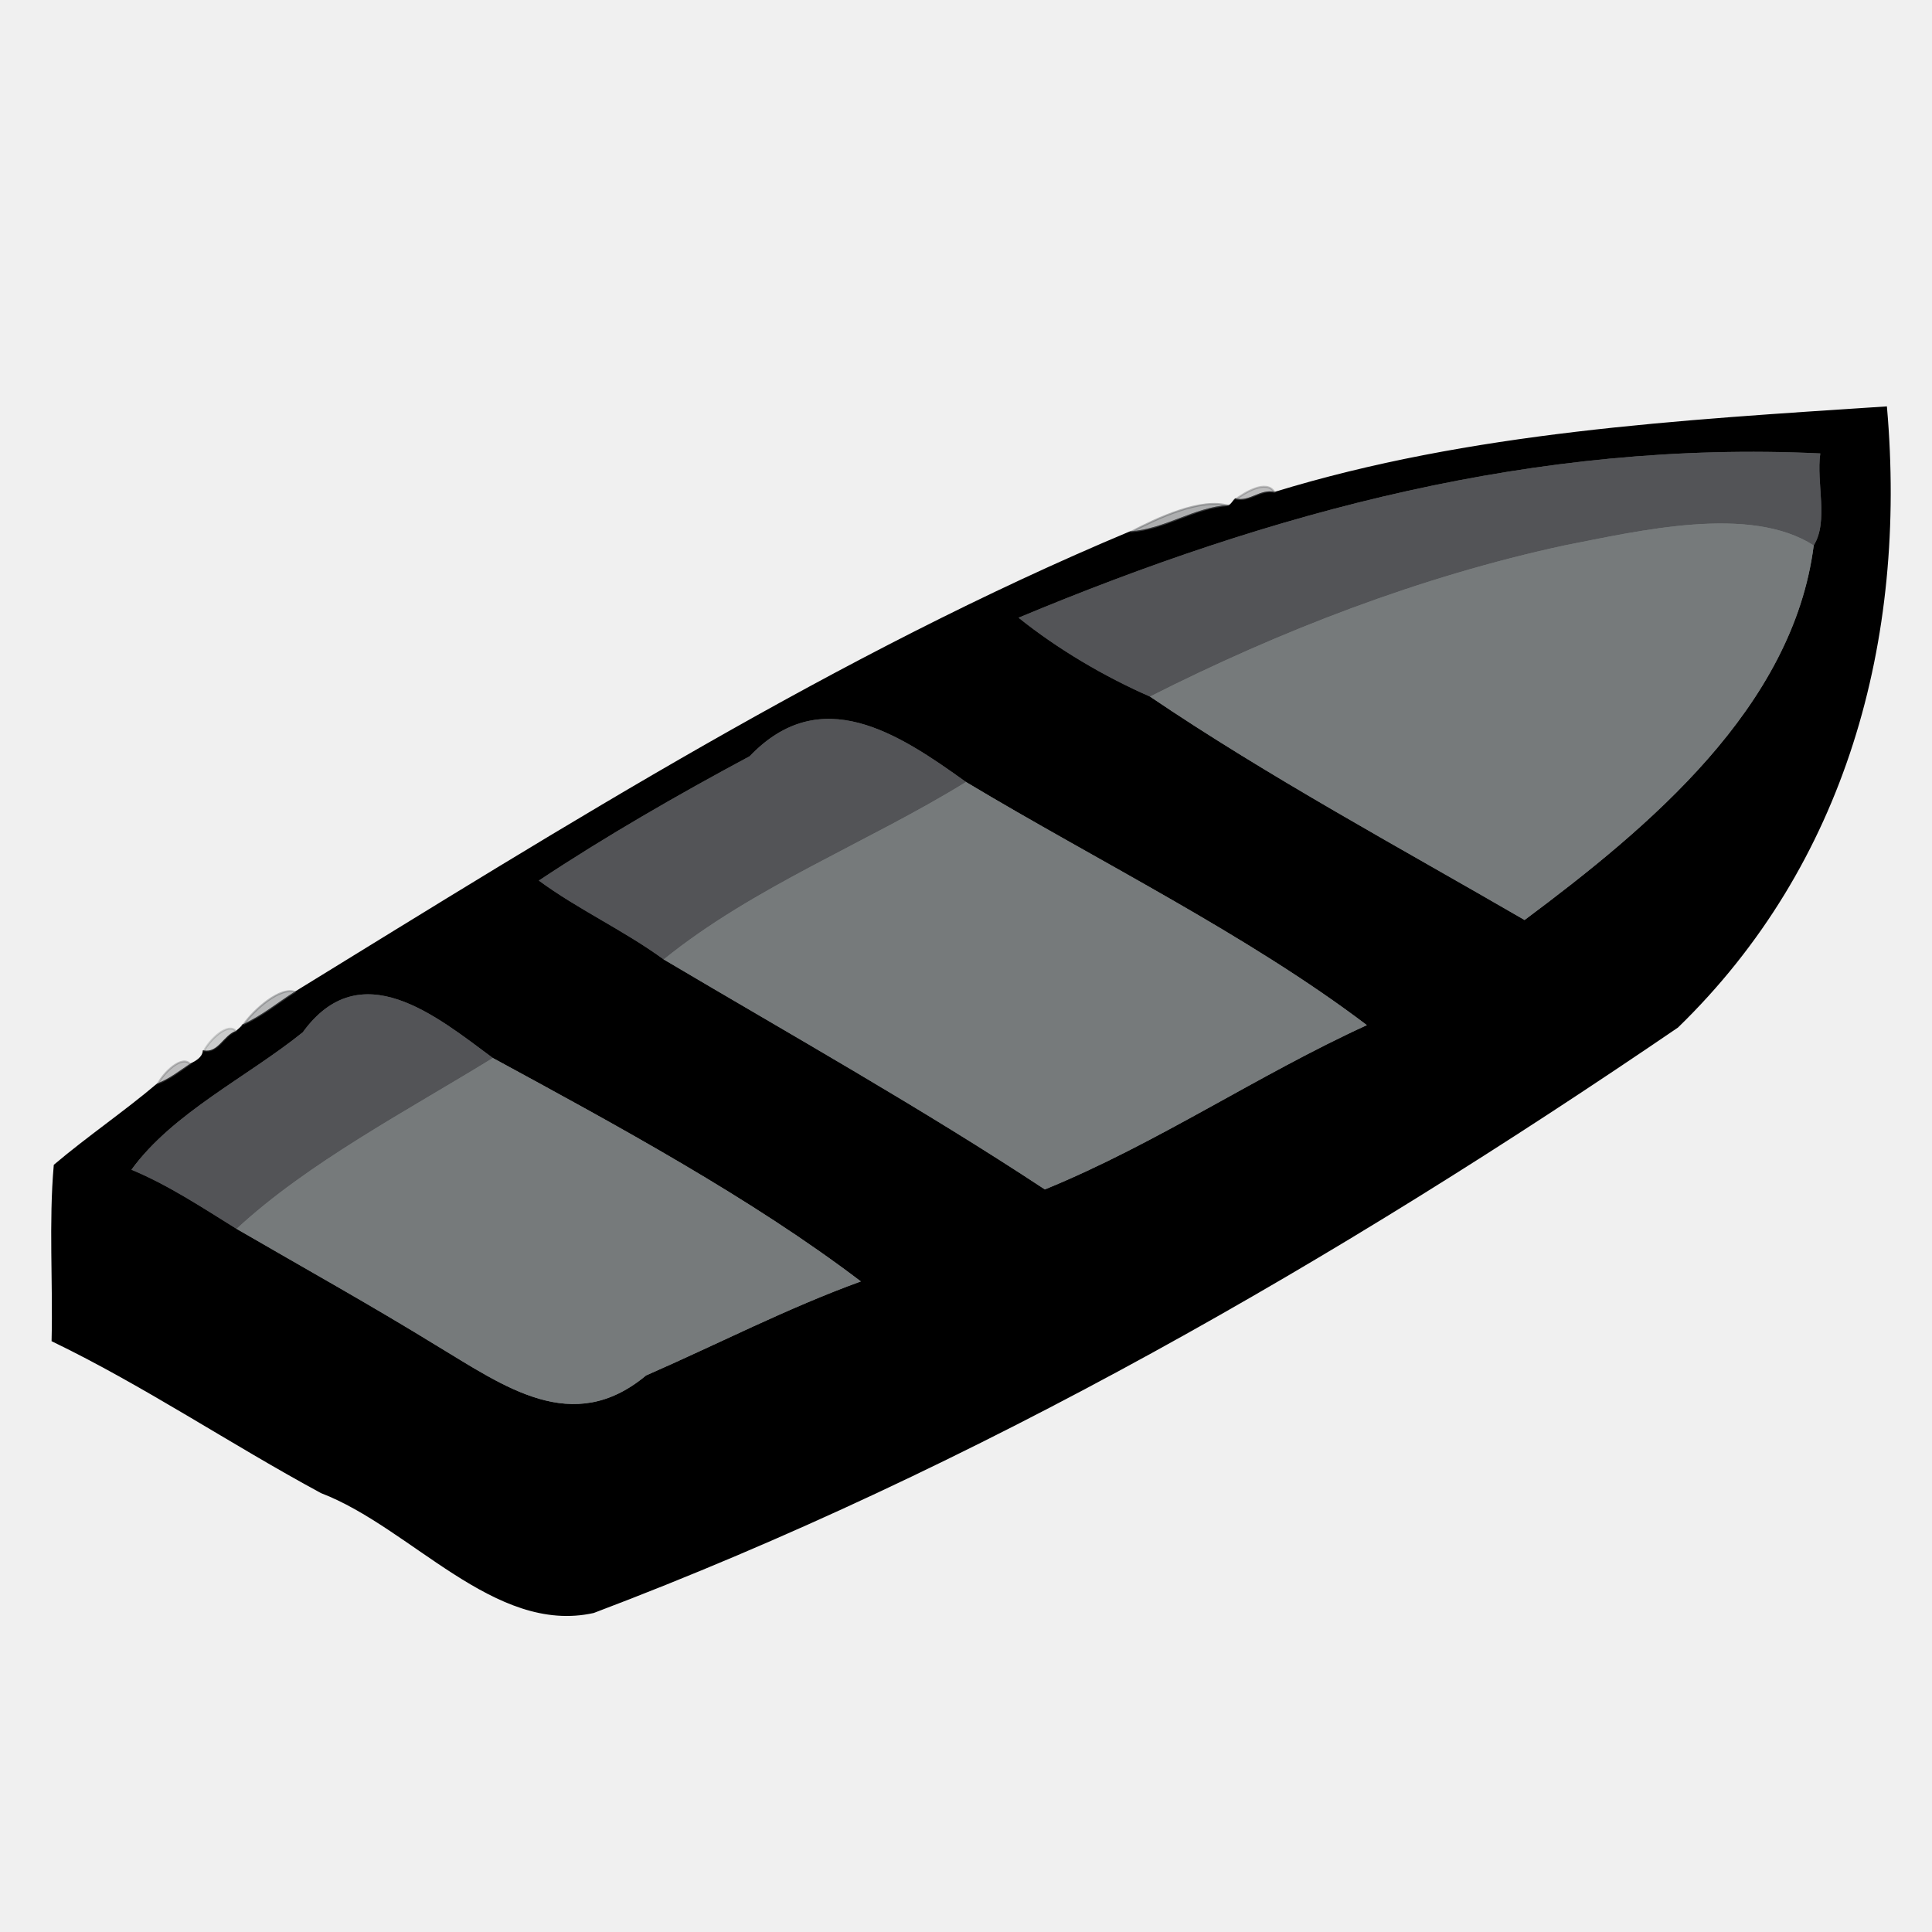
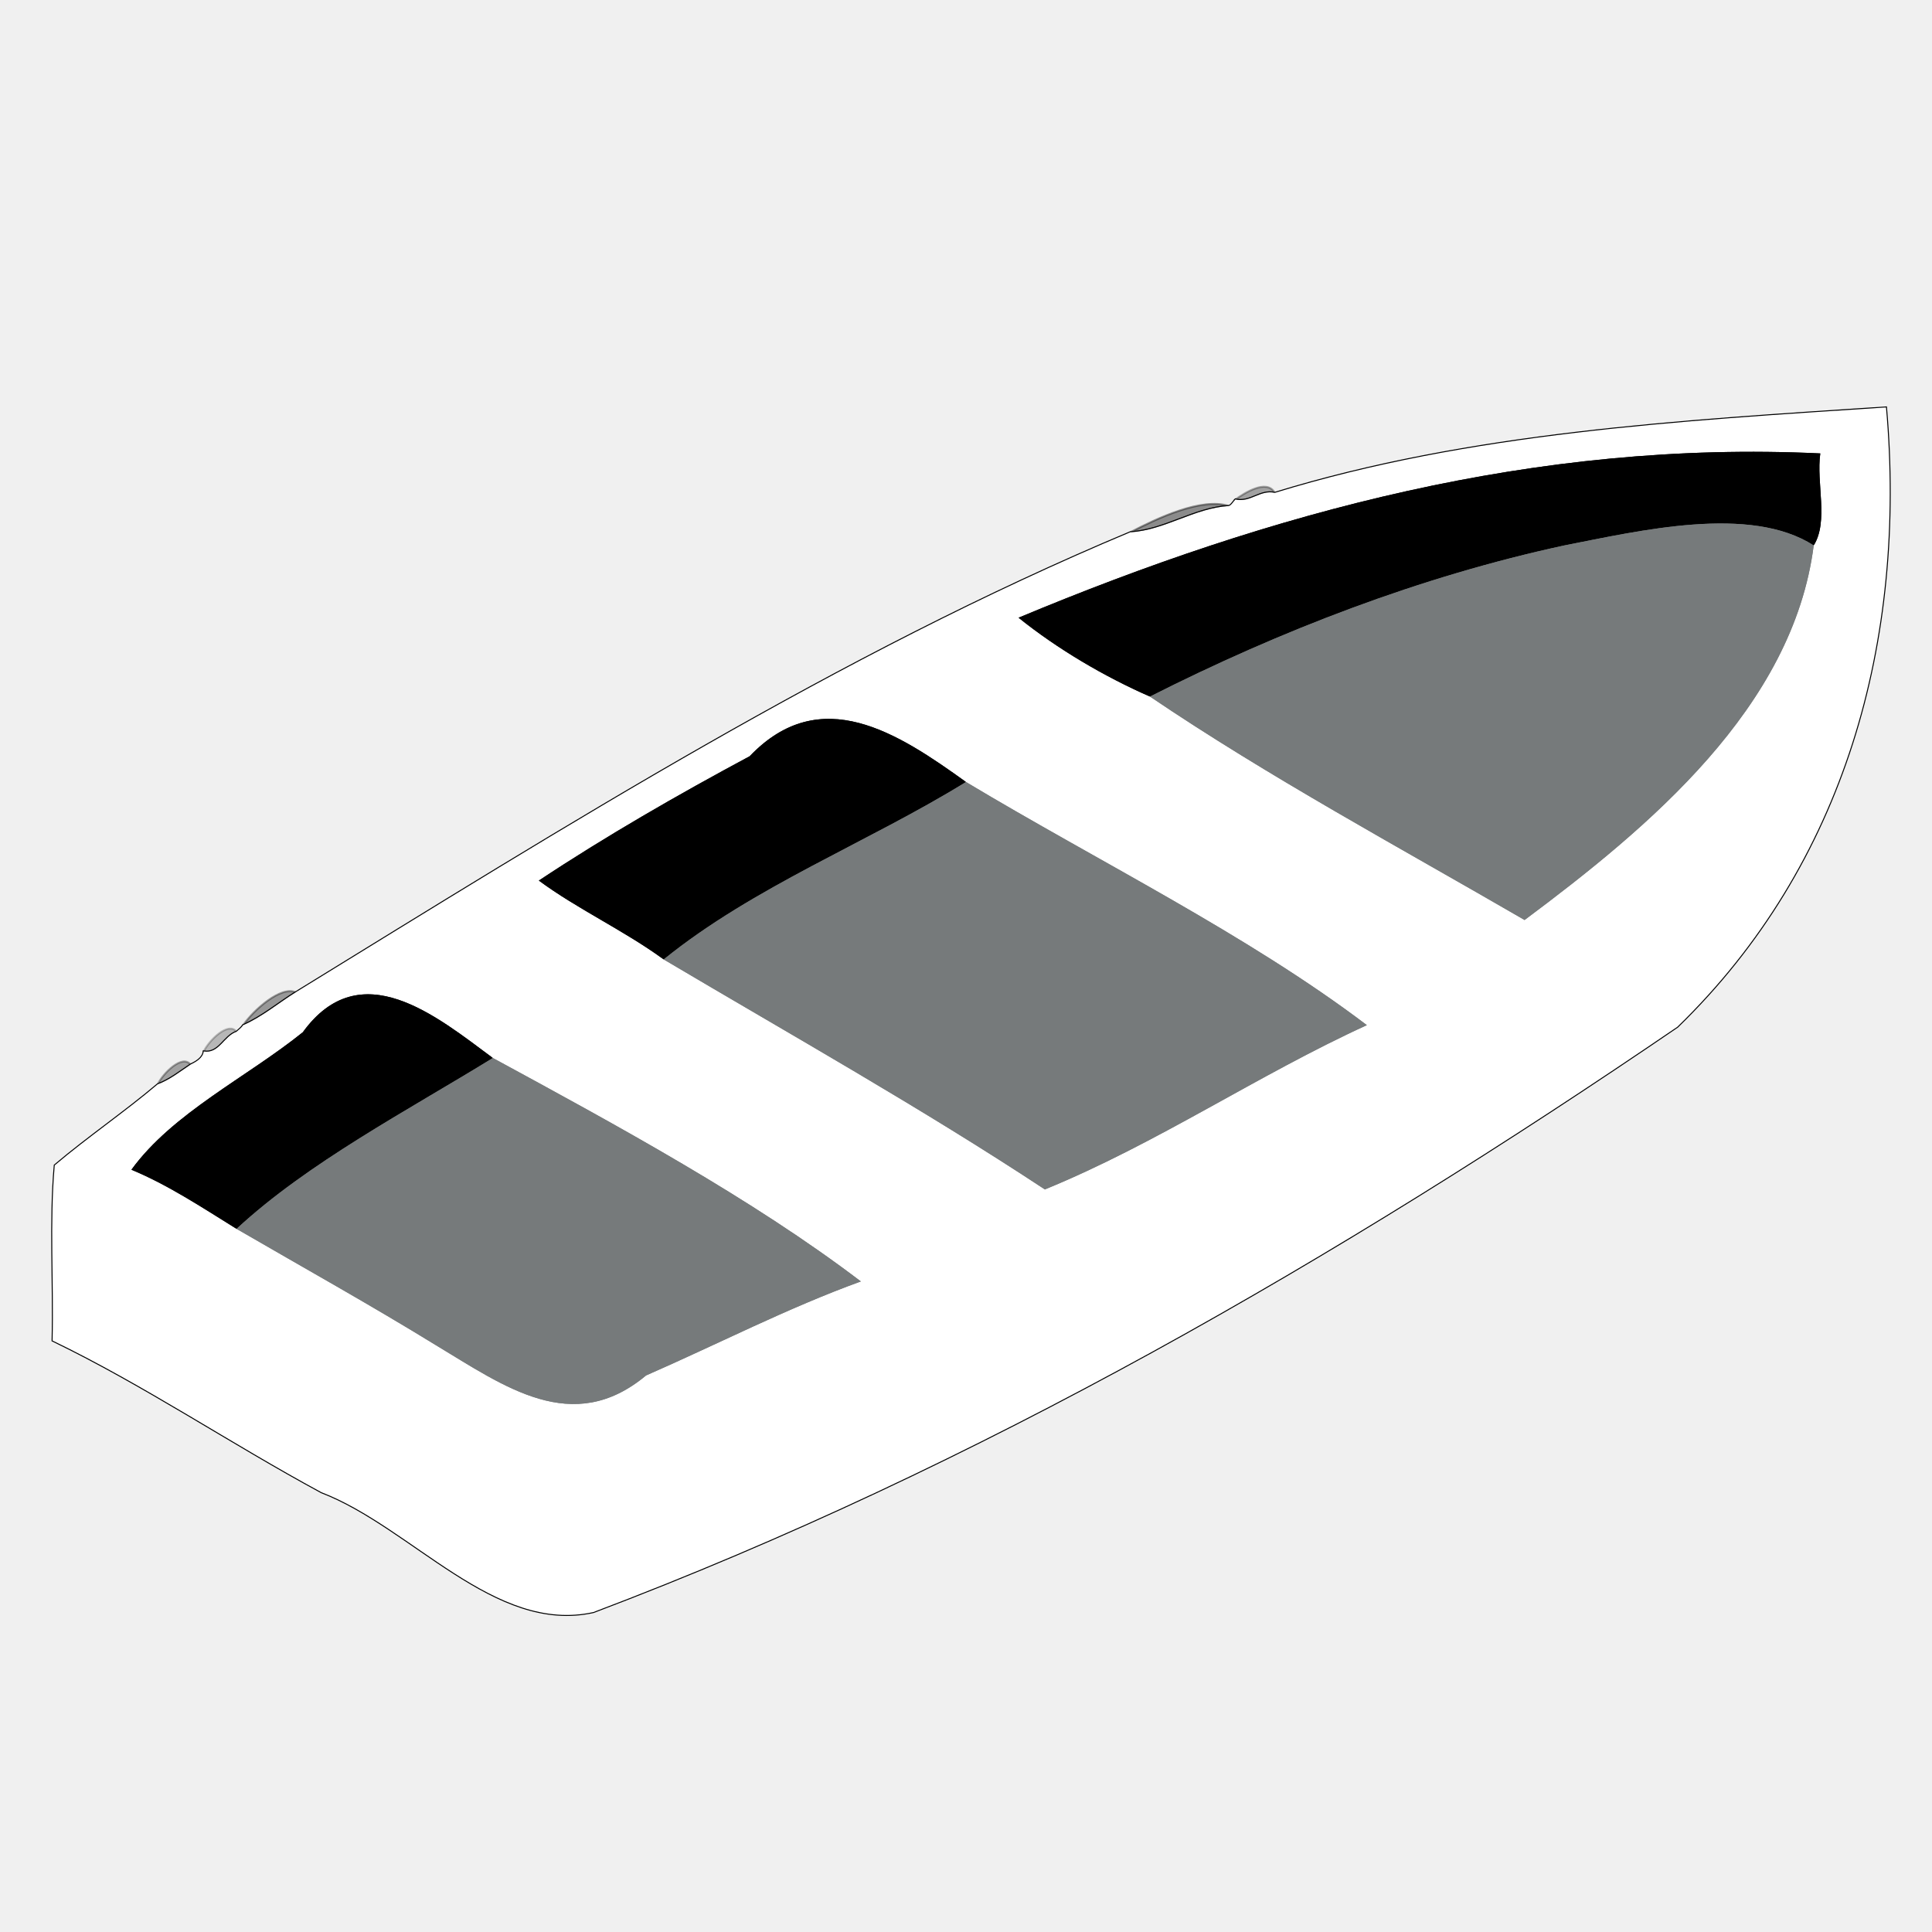
<svg xmlns="http://www.w3.org/2000/svg" viewBox="0 0 294 294" width="294" height="294">
  <g fill="None" fill-opacity="0.0" stroke="#000000" stroke-opacity="0.00" stroke-width="0.3">
    <path d=" M 0.00 294.00  L 294.00 294.00 L 294.00 0.00 L 0.00 0.00 L 0.00 294.00 M 24.00 165.00  C 24.77 163.37 27.74 160.37 29.00 162.00 C 29.83 161.59 30.87 161.03 31.00 160.00 C 31.77 158.37 34.74 155.37 36.00 157.00 C 36.28 156.77 36.81 156.32 37.00 156.00 C 38.63 153.64 42.80 149.98 45.00 151.00 C 86.15 125.70 127.75 99.52 172.00 81.00 C 176.07 78.89 182.81 75.67 187.00 77.00 C 187.35 76.93 187.75 76.25 188.00 76.00 C 189.26 75.12 192.75 72.78 194.00 75.00 C 223.74 65.87 255.47 64.08 287.00 62.00 C 290.09 97.45 280.75 131.49 255.25 156.25 C 203.58 191.50 148.72 223.21 90.31 245.31 C 75.31 248.65 62.69 232.36 48.92 227.08 C 35.13 219.63 22.00 210.76 8.00 204.00 C 8.22 195.14 7.56 186.07 8.33 177.33 C 13.35 173.08 19.10 169.16 24.00 165.00 Z" />
  </g>
  <g fill="None" fill-opacity="0.0" stroke="#000000" stroke-opacity="1.00" stroke-width="0.3">
    <path d=" M 194.00 75.00  C 191.77 74.48 190.27 76.54 188.00 76.00 C 187.75 76.25 187.35 76.93 187.00 77.00 C 181.73 77.32 177.30 80.67 172.00 81.00 C 127.75 99.52 86.15 125.70 45.00 151.00 C 42.29 152.69 39.92 154.72 37.00 156.00 C 36.81 156.32 36.28 156.77 36.00 157.00 C 34.07 157.66 33.33 160.39 31.00 160.00 C 30.87 161.03 29.83 161.59 29.00 162.00 C 27.33 163.11 25.87 164.30 24.00 165.00 C 19.10 169.16 13.35 173.08 8.33 177.33 C 7.56 186.07 8.22 195.14 8.00 204.00 C 22.00 210.76 35.13 219.63 48.92 227.08 C 62.69 232.36 75.31 248.65 90.31 245.31 C 148.72 223.21 203.58 191.50 255.25 156.25 C 280.75 131.49 290.09 97.45 287.00 62.00 C 255.47 64.08 223.74 65.87 194.00 75.00 M 276.00 83.00  C 272.85 107.68 250.89 125.91 232.00 140.00 C 212.88 128.91 193.10 118.25 175.00 106.00 C 168.04 102.96 160.85 98.71 155.00 94.00 C 193.32 77.99 233.65 66.94 277.00 69.00 C 276.36 73.50 278.30 79.33 276.00 83.00 M 147.00 119.00  C 167.26 131.16 189.80 142.21 208.00 156.00 C 191.43 163.57 175.98 174.07 159.00 181.00 C 140.27 168.65 120.41 157.50 101.00 146.00 C 94.91 141.56 87.87 138.34 82.00 134.00 C 92.20 127.23 103.19 120.92 114.08 115.08 C 124.87 103.80 136.64 111.55 147.00 119.00 M 75.00 161.00  C 93.87 171.25 114.41 182.38 131.00 195.00 C 119.86 199.04 109.22 204.54 98.31 209.31 C 87.12 218.64 76.77 210.98 66.31 204.69 C 56.34 198.56 46.13 192.88 36.00 187.00 C 30.78 183.76 25.57 180.31 20.00 178.00 C 26.30 169.34 37.58 163.93 46.08 157.08 C 54.84 145.01 66.40 154.62 75.00 161.00 Z" />
  </g>
-   <g fill="None" fill-opacity="0.0" stroke="#535457" stroke-opacity="1.00" stroke-width="0.3">
+   <g fill="None" fill-opacity="0.0" stroke="#000000" stroke-opacity="1.00" stroke-width="0.3">
    <path d=" M 175.00 106.00  C 194.78 95.99 216.13 87.74 238.01 83.01 C 249.55 80.75 266.31 76.77 276.00 83.00 C 278.30 79.33 276.36 73.50 277.00 69.00 C 233.65 66.94 193.32 77.99 155.00 94.00 C 160.85 98.71 168.04 102.96 175.00 106.00 Z" />
  </g>
-   <g fill="None" fill-opacity="0.0" stroke="#535457" stroke-opacity="0.33" stroke-width="0.3">
+   <g fill="None" fill-opacity="0.0" stroke="#000000" stroke-opacity="0.33" stroke-width="0.3">
    <path d=" M 188.00 76.00  C 190.27 76.54 191.77 74.48 194.00 75.00 C 192.75 72.78 189.26 75.12 188.00 76.00 Z" />
  </g>
-   <g fill="None" fill-opacity="0.0" stroke="#535457" stroke-opacity="0.42" stroke-width="0.3">
+   <g fill="None" fill-opacity="0.0" stroke="#000000" stroke-opacity="0.42" stroke-width="0.3">
    <path d=" M 172.00 81.00  C 177.30 80.67 181.73 77.32 187.00 77.00 C 182.81 75.67 176.07 78.89 172.00 81.00 Z" />
  </g>
  <g fill="None" fill-opacity="0.0" stroke="#767A7B" stroke-opacity="1.00" stroke-width="0.3">
    <path d=" M 175.00 106.00  C 193.10 118.25 212.88 128.91 232.00 140.00 C 250.89 125.91 272.85 107.68 276.00 83.00 C 266.31 76.77 249.55 80.75 238.01 83.01 C 216.13 87.74 194.78 95.99 175.00 106.00 Z" />
  </g>
-   <g fill="None" fill-opacity="0.0" stroke="#535457" stroke-opacity="1.00" stroke-width="0.3">
+   <g fill="None" fill-opacity="0.0" stroke="#000000" stroke-opacity="1.00" stroke-width="0.3">
    <path d=" M 101.00 146.00  C 114.71 134.90 132.12 128.18 147.00 119.00 C 136.64 111.55 124.87 103.80 114.08 115.08 C 103.19 120.92 92.20 127.23 82.00 134.00 C 87.87 138.34 94.91 141.56 101.00 146.00 Z" />
  </g>
  <g fill="None" fill-opacity="0.0" stroke="#767A7B" stroke-opacity="1.00" stroke-width="0.3">
    <path d=" M 101.00 146.00  C 120.41 157.50 140.27 168.65 159.00 181.00 C 175.98 174.07 191.43 163.57 208.00 156.00 C 189.80 142.21 167.26 131.16 147.00 119.00 C 132.12 128.18 114.71 134.90 101.00 146.00 Z" />
  </g>
-   <g fill="None" fill-opacity="0.0" stroke="#535457" stroke-opacity="0.37" stroke-width="0.3">
+   <g fill="None" fill-opacity="0.0" stroke="#000000" stroke-opacity="0.37" stroke-width="0.3">
    <path d=" M 37.00 156.00  C 39.92 154.72 42.29 152.69 45.00 151.00 C 42.80 149.98 38.63 153.64 37.00 156.00 Z" />
  </g>
-   <g fill="None" fill-opacity="0.0" stroke="#535457" stroke-opacity="1.00" stroke-width="0.3">
+   <g fill="None" fill-opacity="0.0" stroke="#000000" stroke-opacity="1.00" stroke-width="0.3">
    <path d=" M 36.00 187.00  C 46.86 176.93 62.01 169.00 75.00 161.00 C 66.40 154.62 54.84 145.01 46.08 157.08 C 37.58 163.93 26.30 169.34 20.00 178.00 C 25.57 180.31 30.78 183.76 36.00 187.00 Z" />
  </g>
-   <g fill="None" fill-opacity="0.0" stroke="#535457" stroke-opacity="0.24" stroke-width="0.3">
+   <g fill="None" fill-opacity="0.0" stroke="#000000" stroke-opacity="0.24" stroke-width="0.3">
    <path d=" M 31.00 160.00  C 33.33 160.39 34.07 157.66 36.00 157.00 C 34.74 155.37 31.77 158.37 31.00 160.00 Z" />
  </g>
-   <g fill="None" fill-opacity="0.0" stroke="#535457" stroke-opacity="0.33" stroke-width="0.3">
+   <g fill="None" fill-opacity="0.0" stroke="#000000" stroke-opacity="0.33" stroke-width="0.3">
    <path d=" M 24.00 165.00  C 25.87 164.30 27.33 163.11 29.00 162.00 C 27.74 160.37 24.77 163.37 24.00 165.00 Z" />
  </g>
  <g fill="None" fill-opacity="0.0" stroke="#767A7B" stroke-opacity="1.00" stroke-width="0.3">
    <path d=" M 36.00 187.00  C 46.13 192.88 56.34 198.56 66.31 204.69 C 76.77 210.98 87.12 218.64 98.31 209.31 C 109.22 204.54 119.86 199.04 131.00 195.00 C 114.41 182.38 93.87 171.25 75.00 161.00 C 62.01 169.00 46.86 176.93 36.00 187.00 Z" />
  </g>
-   <g fill="#000000" fill-opacity="0.00" stroke="None">
+   <g fill="#FFFFFF" fill-opacity="0.00" stroke="None">
    <path d=" M 0.00 294.00  L 294.00 294.00 L 294.00 0.00 L 0.00 0.00 L 0.00 294.00 M 24.00 165.00  C 24.77 163.37 27.74 160.37 29.00 162.00 C 29.83 161.59 30.87 161.03 31.00 160.00 C 31.77 158.37 34.74 155.37 36.00 157.00 C 36.28 156.77 36.81 156.32 37.00 156.00 C 38.63 153.64 42.80 149.98 45.00 151.00 C 86.15 125.70 127.75 99.52 172.00 81.00 C 176.07 78.89 182.81 75.67 187.00 77.00 C 187.35 76.93 187.75 76.25 188.00 76.00 C 189.26 75.12 192.75 72.78 194.00 75.00 C 223.74 65.87 255.47 64.08 287.00 62.00 C 290.09 97.45 280.75 131.49 255.25 156.25 C 203.58 191.50 148.72 223.21 90.31 245.31 C 75.31 248.65 62.69 232.36 48.92 227.08 C 35.13 219.63 22.00 210.76 8.00 204.00 C 8.22 195.14 7.56 186.07 8.33 177.33 C 13.35 173.08 19.10 169.16 24.00 165.00 Z" />
  </g>
-   <g fill="#000000" fill-opacity="1.00" stroke="None">
+   <g fill="#FFFFFF" fill-opacity="1.00" stroke="None">
    <path d=" M 194.00 75.00  C 191.77 74.48 190.27 76.54 188.00 76.00 C 187.75 76.25 187.35 76.93 187.00 77.00 C 181.73 77.32 177.30 80.67 172.00 81.00 C 127.75 99.52 86.15 125.70 45.00 151.00 C 42.29 152.69 39.92 154.72 37.00 156.00 C 36.81 156.32 36.28 156.77 36.00 157.00 C 34.07 157.66 33.33 160.39 31.00 160.00 C 30.87 161.03 29.83 161.59 29.00 162.00 C 27.33 163.11 25.87 164.30 24.00 165.00 C 19.10 169.16 13.35 173.08 8.33 177.33 C 7.56 186.07 8.22 195.14 8.00 204.00 C 22.00 210.76 35.13 219.63 48.92 227.08 C 62.69 232.36 75.31 248.65 90.31 245.31 C 148.72 223.21 203.58 191.50 255.25 156.25 C 280.75 131.49 290.09 97.45 287.00 62.00 C 255.47 64.08 223.74 65.87 194.00 75.00 M 276.00 83.00  C 272.85 107.68 250.89 125.91 232.00 140.00 C 212.88 128.91 193.10 118.25 175.00 106.00 C 168.04 102.96 160.85 98.71 155.00 94.00 C 193.32 77.99 233.65 66.94 277.00 69.00 C 276.36 73.50 278.30 79.33 276.00 83.00 M 147.00 119.00  C 167.26 131.16 189.80 142.21 208.00 156.00 C 191.43 163.57 175.98 174.07 159.00 181.00 C 140.27 168.65 120.41 157.50 101.00 146.00 C 94.91 141.56 87.87 138.34 82.00 134.00 C 92.20 127.23 103.19 120.92 114.08 115.08 C 124.87 103.80 136.64 111.55 147.00 119.00 M 75.00 161.00  C 93.87 171.25 114.41 182.38 131.00 195.00 C 119.86 199.04 109.22 204.54 98.31 209.31 C 87.12 218.64 76.77 210.98 66.31 204.69 C 56.34 198.56 46.13 192.88 36.00 187.00 C 30.78 183.76 25.57 180.31 20.00 178.00 C 26.30 169.34 37.58 163.93 46.08 157.08 C 54.84 145.01 66.40 154.62 75.00 161.00 Z" />
  </g>
-   <g fill="#535457" fill-opacity="1.00" stroke="None">
+   <g fill="#000000" fill-opacity="1.00" stroke="None">
    <path d=" M 175.00 106.00  C 194.78 95.99 216.13 87.74 238.01 83.01 C 249.55 80.75 266.31 76.77 276.00 83.00 C 278.30 79.33 276.36 73.50 277.00 69.00 C 233.65 66.94 193.32 77.99 155.00 94.00 C 160.85 98.71 168.04 102.96 175.00 106.00 Z" />
  </g>
-   <g fill="#535457" fill-opacity="0.33" stroke="None">
+   <g fill="#000000" fill-opacity="0.33" stroke="None">
    <path d=" M 188.00 76.00  C 190.27 76.54 191.77 74.48 194.00 75.00 C 192.75 72.78 189.26 75.12 188.00 76.00 Z" />
  </g>
-   <g fill="#535457" fill-opacity="0.42" stroke="None">
+   <g fill="#000000" fill-opacity="0.42" stroke="None">
    <path d=" M 172.00 81.00  C 177.30 80.67 181.73 77.32 187.00 77.00 C 182.81 75.67 176.07 78.89 172.00 81.00 Z" />
  </g>
  <g fill="#767A7B" fill-opacity="1.00" stroke="None">
    <path d=" M 175.00 106.00  C 193.10 118.25 212.88 128.91 232.00 140.00 C 250.89 125.91 272.85 107.68 276.00 83.00 C 266.31 76.77 249.55 80.75 238.01 83.01 C 216.13 87.74 194.78 95.99 175.00 106.00 Z" />
  </g>
-   <g fill="#535457" fill-opacity="1.00" stroke="None">
+   <g fill="#000000" fill-opacity="1.00" stroke="None">
    <path d=" M 101.00 146.00  C 114.71 134.90 132.12 128.18 147.00 119.00 C 136.64 111.55 124.87 103.80 114.08 115.08 C 103.19 120.92 92.20 127.23 82.00 134.00 C 87.87 138.34 94.91 141.56 101.00 146.00 Z" />
  </g>
  <g fill="#767A7B" fill-opacity="1.00" stroke="None">
    <path d=" M 101.00 146.00  C 120.41 157.50 140.27 168.65 159.00 181.00 C 175.98 174.07 191.43 163.57 208.00 156.00 C 189.80 142.21 167.26 131.16 147.00 119.00 C 132.12 128.18 114.71 134.90 101.00 146.00 Z" />
  </g>
-   <g fill="#535457" fill-opacity="0.37" stroke="None">
+   <g fill="#000000" fill-opacity="0.37" stroke="None">
    <path d=" M 37.00 156.00  C 39.92 154.72 42.29 152.69 45.00 151.00 C 42.80 149.98 38.63 153.64 37.00 156.00 Z" />
  </g>
-   <g fill="#535457" fill-opacity="1.00" stroke="None">
+   <g fill="#000000" fill-opacity="1.00" stroke="None">
    <path d=" M 36.00 187.00  C 46.86 176.93 62.01 169.00 75.00 161.00 C 66.40 154.62 54.84 145.01 46.08 157.08 C 37.58 163.93 26.30 169.34 20.00 178.00 C 25.57 180.31 30.78 183.76 36.00 187.00 Z" />
  </g>
-   <g fill="#535457" fill-opacity="0.24" stroke="None">
+   <g fill="#000000" fill-opacity="0.24" stroke="None">
    <path d=" M 31.00 160.00  C 33.33 160.39 34.07 157.66 36.00 157.00 C 34.74 155.37 31.77 158.37 31.00 160.00 Z" />
  </g>
-   <g fill="#535457" fill-opacity="0.33" stroke="None">
+   <g fill="#000000" fill-opacity="0.33" stroke="None">
    <path d=" M 24.00 165.00  C 25.87 164.30 27.33 163.11 29.00 162.00 C 27.74 160.37 24.77 163.37 24.00 165.00 Z" />
  </g>
  <g fill="#767A7B" fill-opacity="1.00" stroke="None">
    <path d=" M 36.00 187.00  C 46.13 192.88 56.34 198.56 66.31 204.69 C 76.77 210.98 87.12 218.64 98.31 209.31 C 109.22 204.54 119.86 199.04 131.00 195.00 C 114.41 182.38 93.87 171.25 75.00 161.00 C 62.01 169.00 46.86 176.93 36.00 187.00 Z" />
  </g>
</svg>
